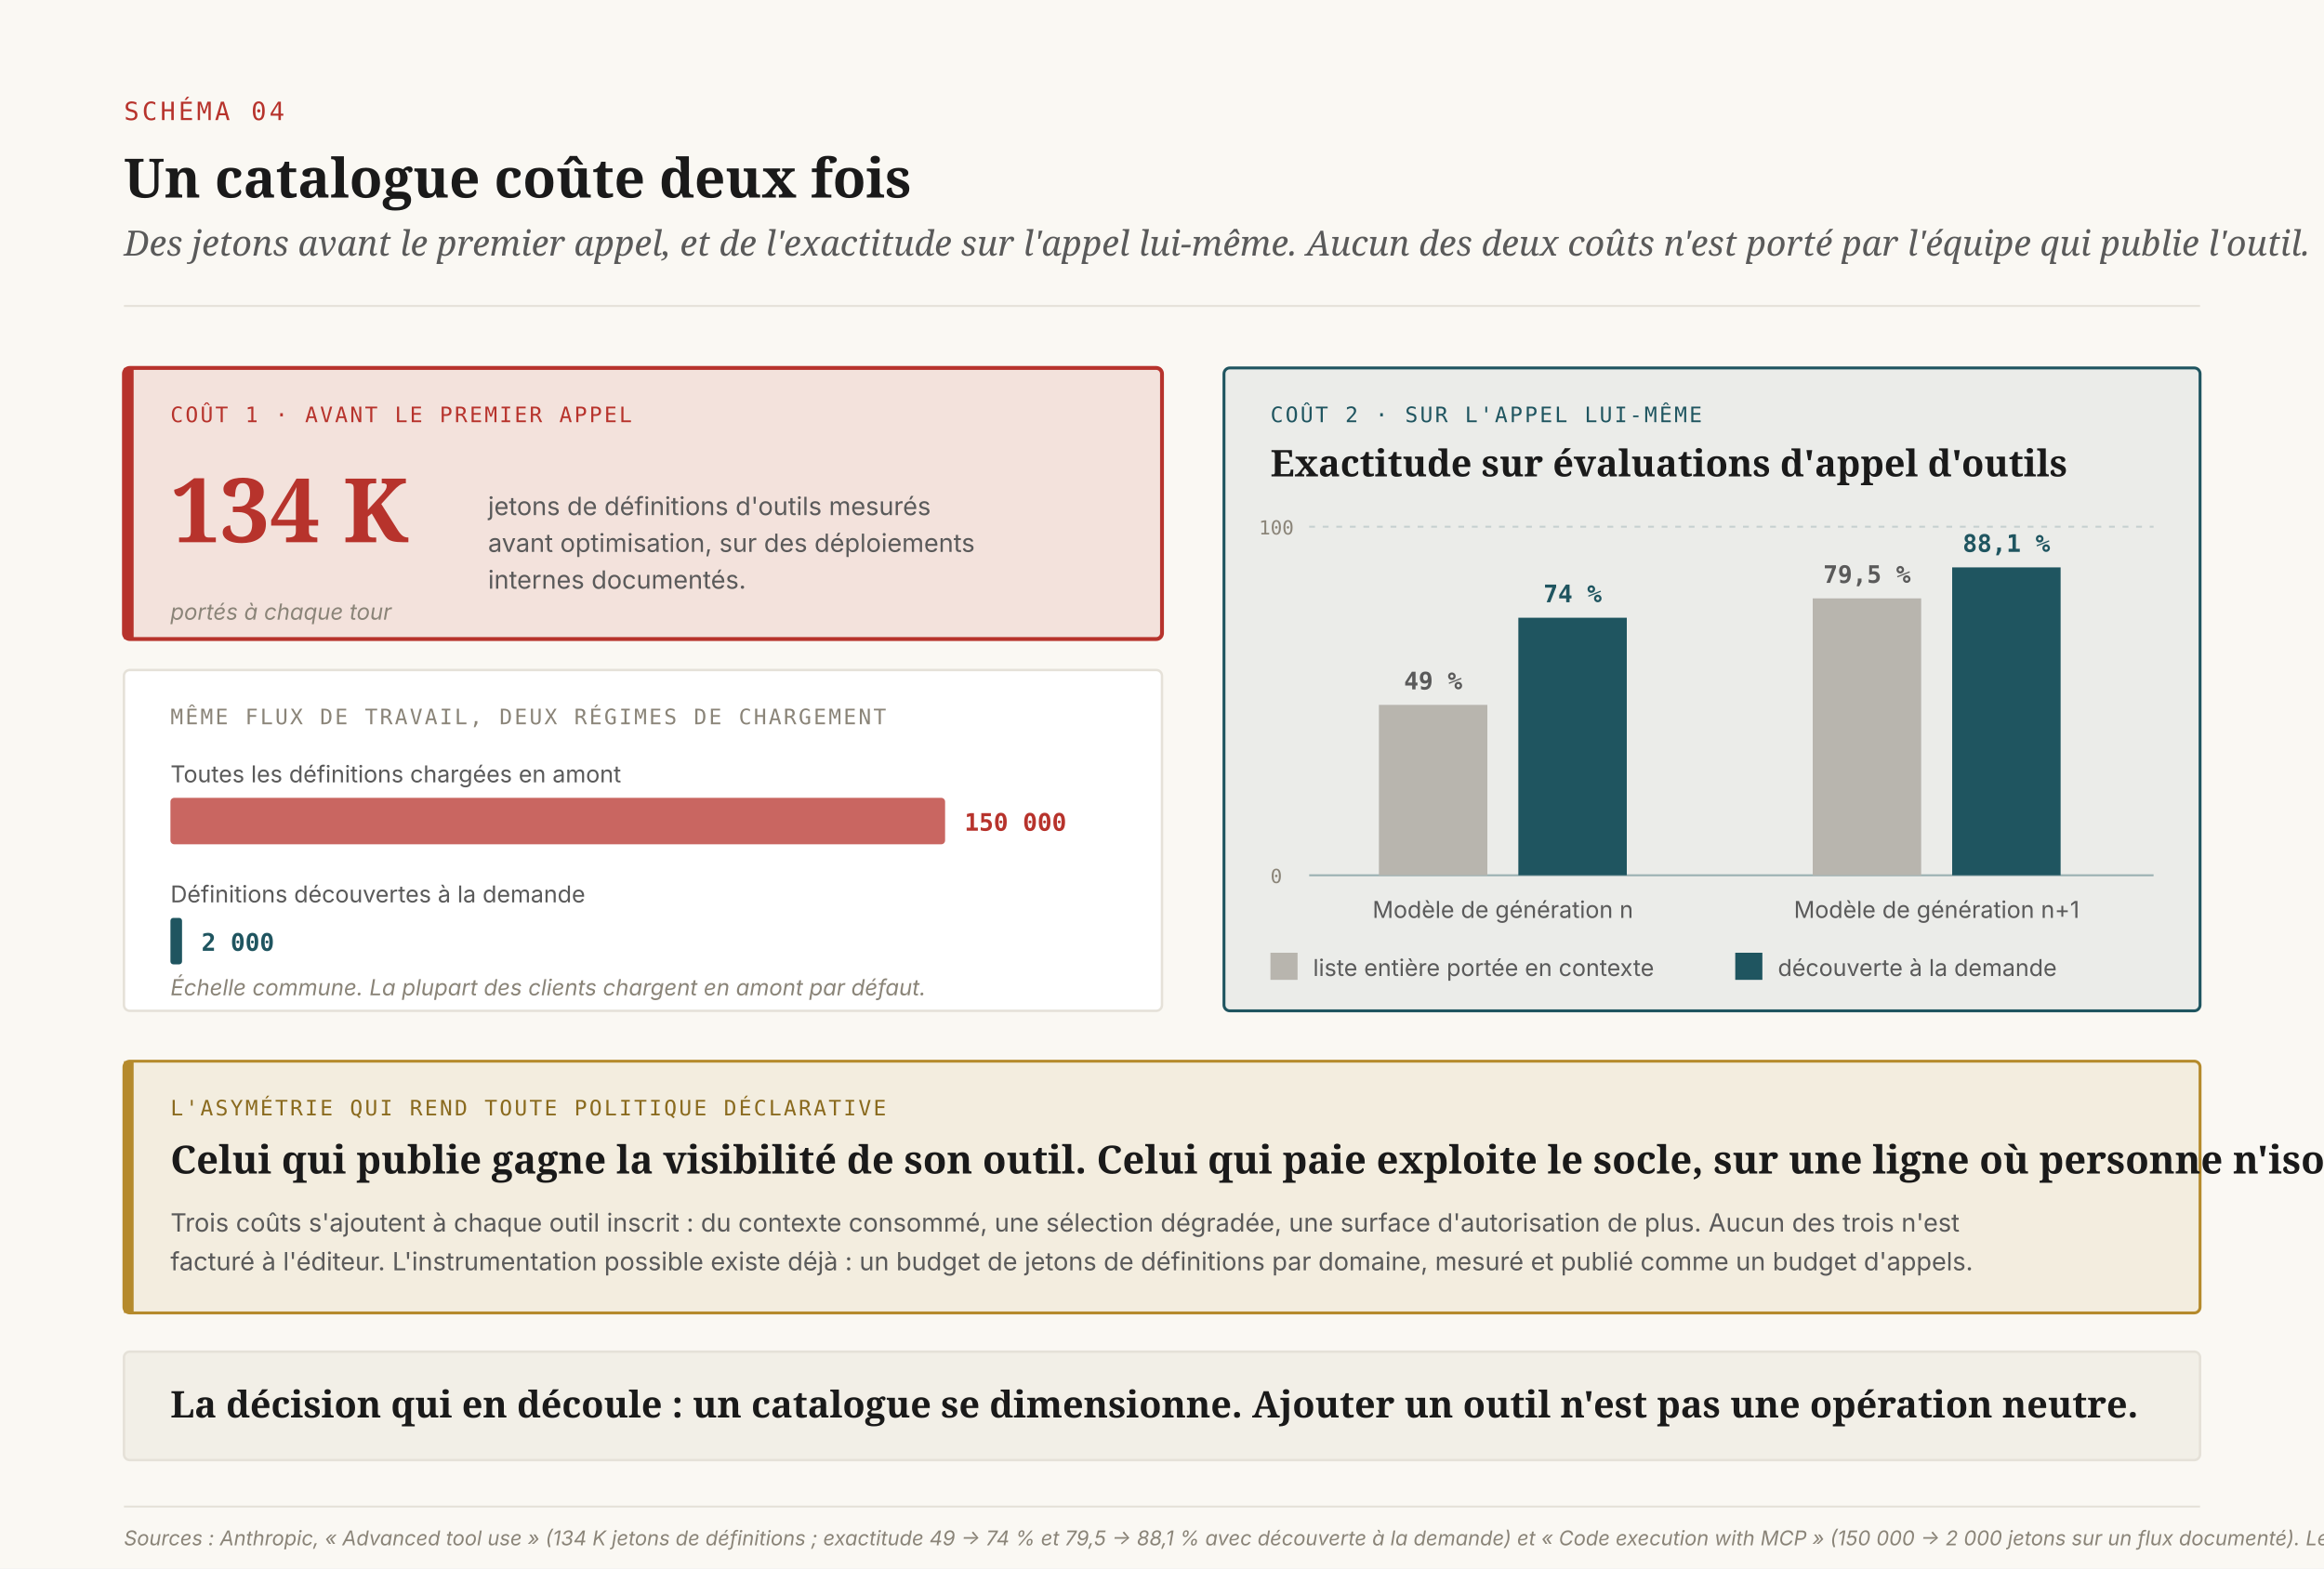
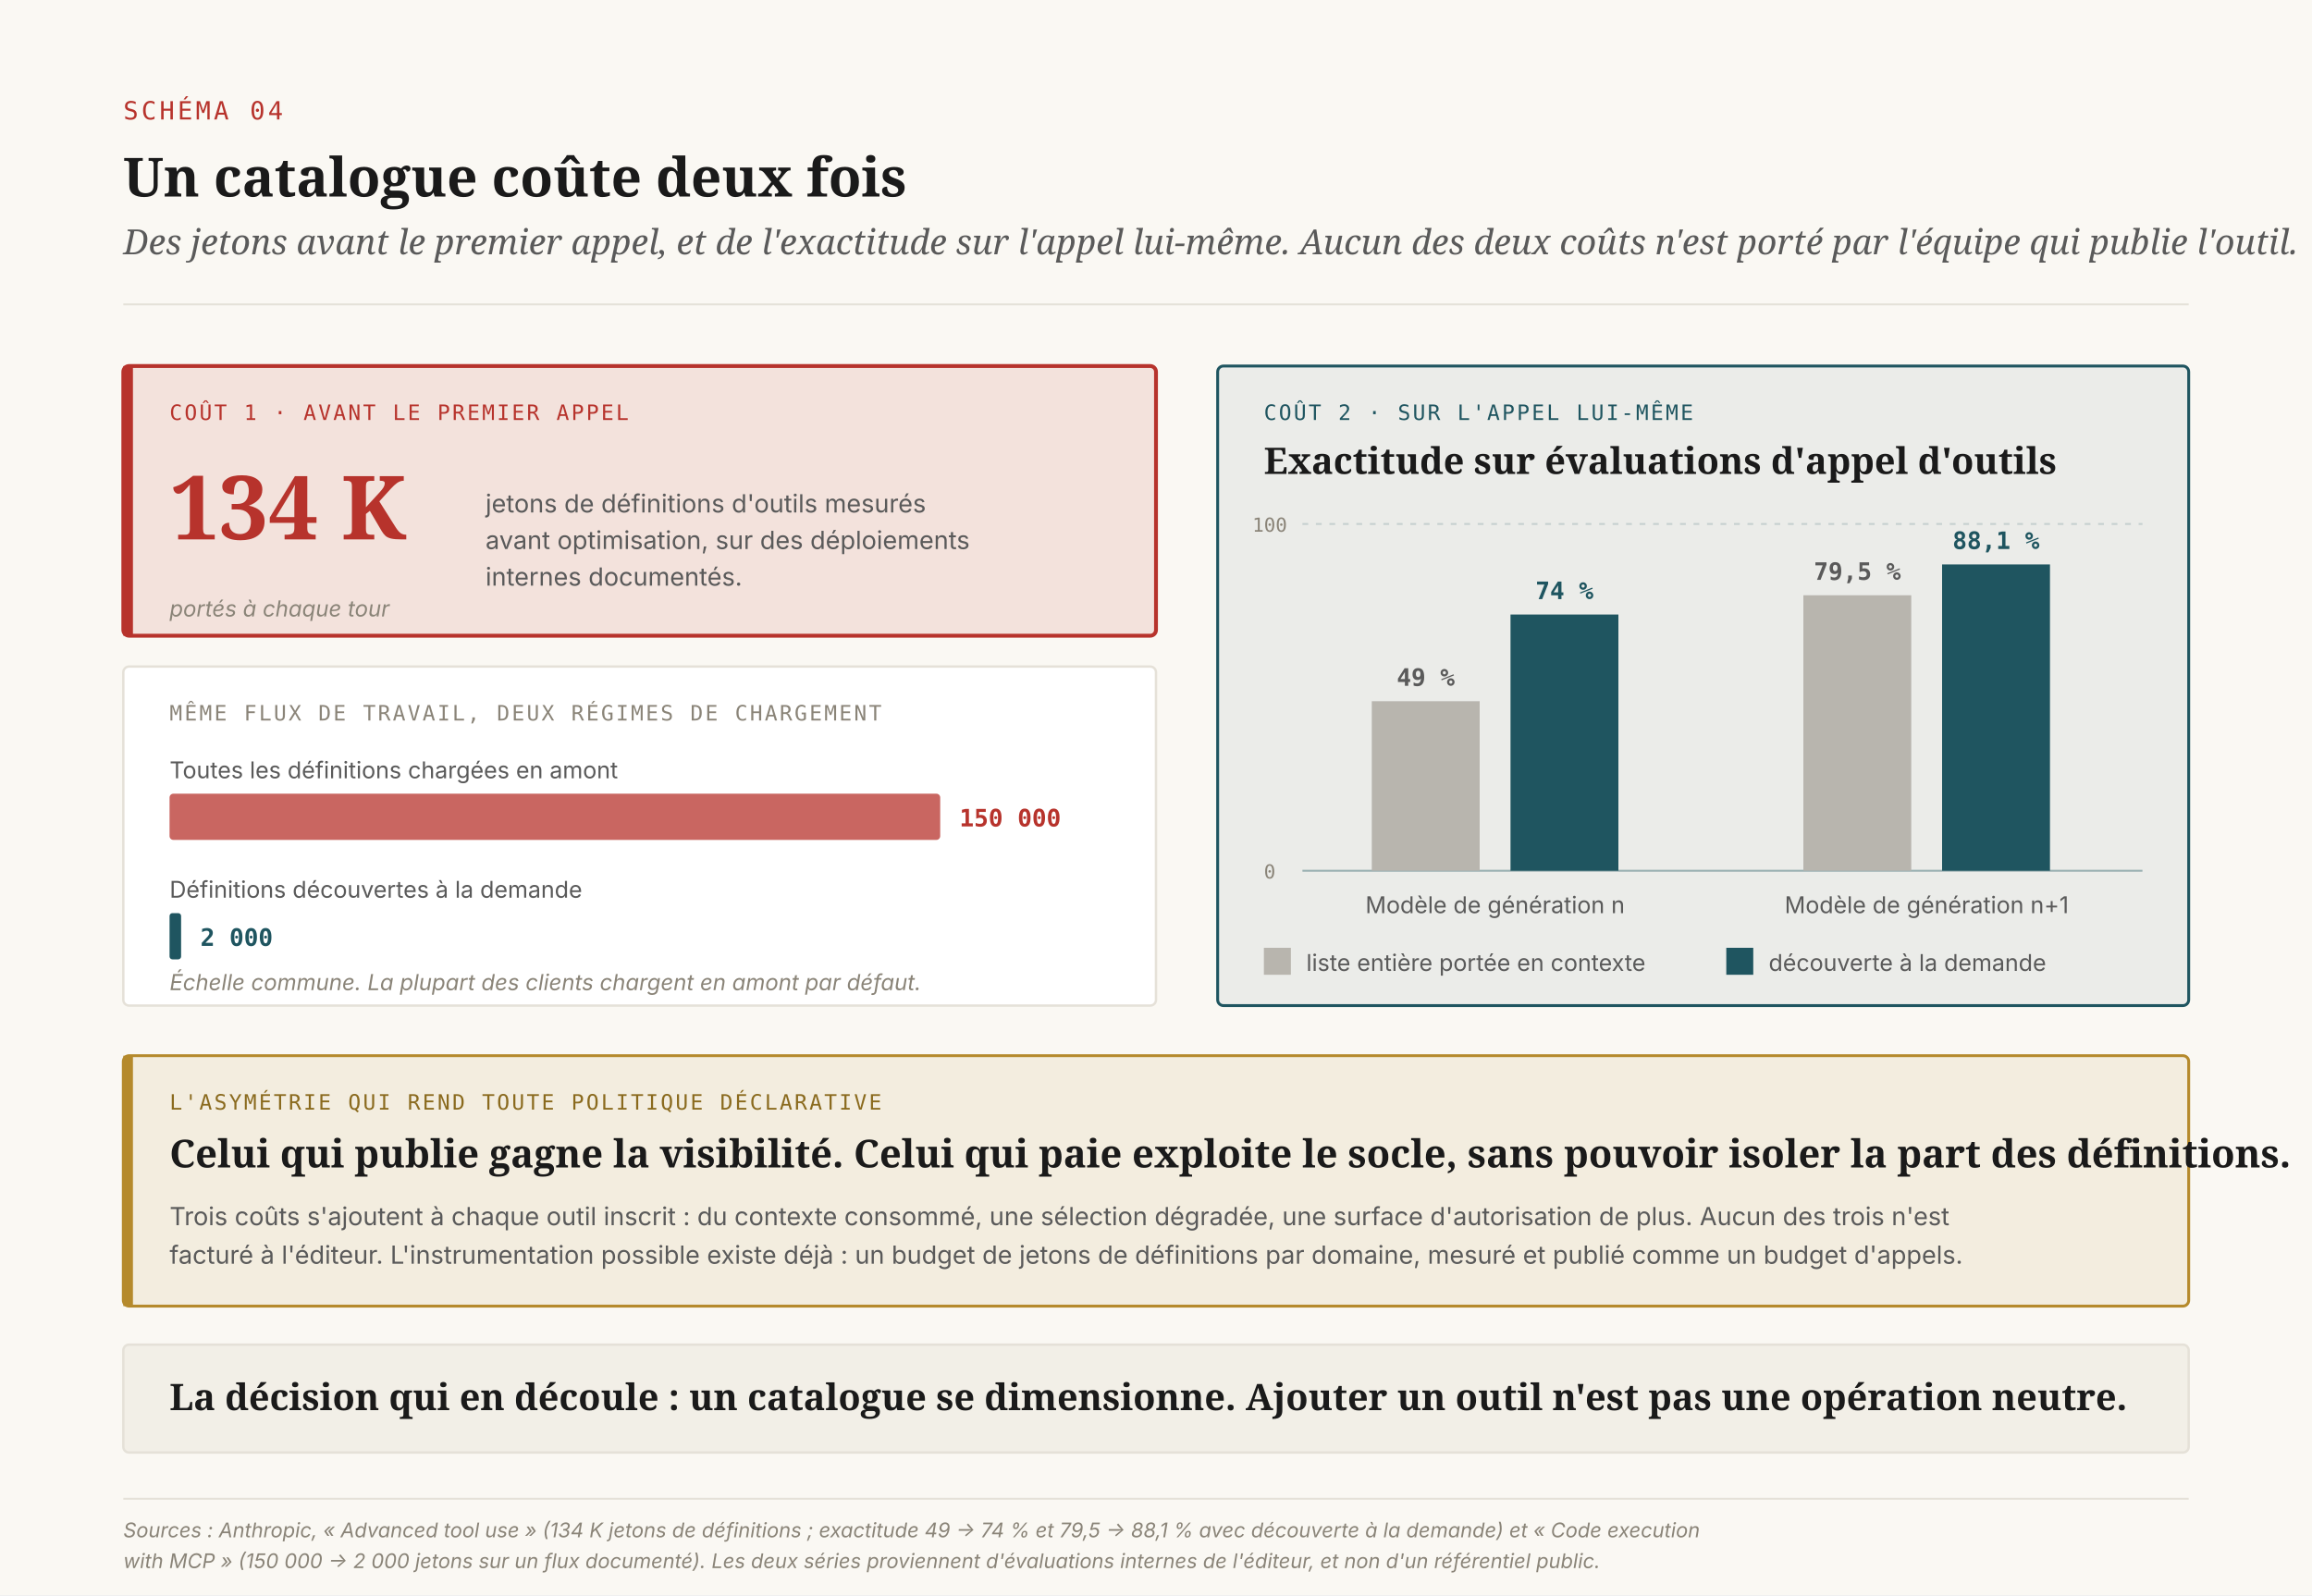
- <svg xmlns="http://www.w3.org/2000/svg" viewBox="0 0 1200 810" role="img" aria-label="Le double coût d'un catalogue d'outils : des jetons de définitions chargés avant le premier appel, et une exactitude d'appel qui se dégrade quand la liste s'allonge">
+ <svg xmlns="http://www.w3.org/2000/svg" viewBox="0 0 1200 828" role="img" aria-label="Le double coût d'un catalogue d'outils : des jetons de définitions chargés avant le premier appel, et une exactitude d'appel qui se dégrade quand la liste s'allonge">
  <style>
    .display { font-family: 'Fraunces', 'Spectral', Georgia, serif; }
    .body    { font-family: 'Inter', 'Helvetica Neue', system-ui, sans-serif; }
    .mono    { font-family: 'JetBrains Mono', 'IBM Plex Mono', monospace; }
    .interactive { cursor: pointer; }
  </style>
-   <rect width="1200" height="810" fill="#FAF8F3" />
+   <rect width="1200" height="828" fill="#FAF8F3" />
  <text x="64" y="62" class="mono" font-size="13" letter-spacing="0.12em" fill="#B7332C">SCHÉMA 04</text>
  <text x="64" y="102" class="display" font-size="28" font-weight="600" fill="#1A1A1A">Un catalogue coûte deux fois</text>
  <text x="64" y="132" class="display" font-size="18" font-style="italic" fill="#5A5A5A">Des jetons avant le premier appel, et de l'exactitude sur l'appel lui-même. Aucun des deux coûts n'est porté par l'équipe qui publie l'outil.</text>
  <line x1="64" y1="158" x2="1136" y2="158" stroke="#E5E1D8" stroke-width="1" />
  <g class="interactive" data-card="jetons-134k" tabindex="0" role="button" aria-label="Les 134 000 jetons de définitions mesurés — cliquez pour les détails">
    <rect x="64" y="190" width="536" height="140" rx="3" fill="#B7332C" fill-opacity="0.11" stroke="#B7332C" stroke-width="2" />
    <rect x="64" y="190" width="5" height="140" fill="#B7332C" />
    <text x="88" y="218" class="mono" font-size="11" letter-spacing="0.1em" fill="#B7332C">COÛT 1  ·  AVANT LE PREMIER APPEL</text>
    <text x="88" y="280" class="display" font-size="46" font-weight="600" fill="#B7332C">134 K</text>
    <text x="252" y="266" class="body" font-size="13" fill="#5A5A5A">jetons de définitions d'outils mesurés</text>
    <text x="252" y="285" class="body" font-size="13" fill="#5A5A5A">avant optimisation, sur des déploiements</text>
    <text x="252" y="304" class="body" font-size="13" fill="#5A5A5A">internes documentés.</text>
    <text x="88" y="320" class="body" font-size="11.5" font-style="italic" fill="#8A8478">portés à chaque tour</text>
  </g>
  <g class="interactive" data-card="chargement-amont" tabindex="0" role="button" aria-label="Le chargement en amont de toutes les définitions — cliquez pour les détails">
    <rect x="64" y="346" width="536" height="176" rx="3" fill="#FFFFFF" stroke="#E5E1D8" stroke-width="1.25" />
    <text x="88" y="374" class="mono" font-size="11" letter-spacing="0.1em" fill="#8A8478">MÊME FLUX DE TRAVAIL, DEUX RÉGIMES DE CHARGEMENT</text>
    <text x="88" y="404" class="body" font-size="12" fill="#5A5A5A">Toutes les définitions chargées en amont</text>
    <rect x="88" y="412" width="400" height="24" rx="2" fill="#B7332C" fill-opacity="0.75" />
    <text x="498" y="429" class="mono" font-size="12.5" font-weight="600" fill="#B7332C">150 000</text>
    <text x="88" y="466" class="body" font-size="12" fill="#5A5A5A">Définitions découvertes à la demande</text>
    <rect x="88" y="474" width="6" height="24" rx="1.5" fill="#1F5560" />
    <text x="104" y="491" class="mono" font-size="12.5" font-weight="600" fill="#1F5560">2 000</text>
    <text x="88" y="514" class="body" font-size="11.5" font-style="italic" fill="#8A8478">Échelle commune. La plupart des clients chargent en amont par défaut.</text>
  </g>
  <g class="interactive" data-card="exactitude" tabindex="0" role="button" aria-label="L'effet de la taille du catalogue sur l'exactitude d'appel — cliquez pour les détails">
    <rect x="632" y="190" width="504" height="332" rx="3" fill="#1F5560" fill-opacity="0.07" stroke="#1F5560" stroke-width="1.5" />
    <text x="656" y="218" class="mono" font-size="11" letter-spacing="0.1em" fill="#1F5560">COÛT 2  ·  SUR L'APPEL LUI-MÊME</text>
    <text x="656" y="246" class="display" font-size="19" font-weight="600" fill="#1A1A1A">Exactitude sur évaluations d'appel d'outils</text>
    <line x1="676" y1="452" x2="1112" y2="452" stroke="#1F5560" stroke-opacity="0.4" stroke-width="1" />
    <text x="656" y="456" class="mono" font-size="10" fill="#8A8478">0</text>
    <line x1="676" y1="272" x2="1112" y2="272" stroke="#1F5560" stroke-opacity="0.18" stroke-width="1" stroke-dasharray="3 4" />
    <text x="650" y="276" class="mono" font-size="10" fill="#8A8478">100</text>
    <rect x="712" y="364" width="56" height="88" fill="#B8B5AE" />
    <text x="740" y="356" class="mono" font-size="12.5" font-weight="600" fill="#5A5A5A" text-anchor="middle">49 %</text>
    <rect x="784" y="319" width="56" height="133" fill="#1F5560" />
    <text x="812" y="311" class="mono" font-size="12.5" font-weight="600" fill="#1F5560" text-anchor="middle">74 %</text>
    <text x="776" y="474" class="body" font-size="12" fill="#5A5A5A" text-anchor="middle">Modèle de génération n</text>
    <rect x="936" y="309" width="56" height="143" fill="#B8B5AE" />
    <text x="964" y="301" class="mono" font-size="12.5" font-weight="600" fill="#5A5A5A" text-anchor="middle">79,5 %</text>
    <rect x="1008" y="293" width="56" height="159" fill="#1F5560" />
    <text x="1036" y="285" class="mono" font-size="12.5" font-weight="600" fill="#1F5560" text-anchor="middle">88,1 %</text>
    <text x="1000" y="474" class="body" font-size="12" fill="#5A5A5A" text-anchor="middle">Modèle de génération n+1</text>
    <rect x="656" y="492" width="14" height="14" fill="#B8B5AE" />
    <text x="678" y="504" class="body" font-size="12" fill="#5A5A5A">liste entière portée en contexte</text>
    <rect x="896" y="492" width="14" height="14" fill="#1F5560" />
    <text x="918" y="504" class="body" font-size="12" fill="#5A5A5A">découverte à la demande</text>
  </g>
  <g class="interactive" data-card="dimensionnement" tabindex="0" role="button" aria-label="L'asymétrie entre celui qui publie et celui qui paie — cliquez pour les détails">
    <rect x="64" y="548" width="1072" height="130" rx="3" fill="#B58A2C" fill-opacity="0.10" stroke="#B58A2C" stroke-width="1.5" />
    <rect x="64" y="548" width="5" height="130" fill="#B58A2C" />
    <text x="88" y="576" class="mono" font-size="11" letter-spacing="0.1em" fill="#8A6A1E">L'ASYMÉTRIE QUI REND TOUTE POLITIQUE DÉCLARATIVE</text>
-     <text x="88" y="606" class="display" font-size="20" font-weight="600" fill="#1A1A1A">Celui qui publie gagne la visibilité de son outil. Celui qui paie exploite le socle, sur une ligne où personne n'isole la part des définitions.</text>
+     <text x="88" y="606" class="display" font-size="20" font-weight="600" fill="#1A1A1A">Celui qui publie gagne la visibilité. Celui qui paie exploite le socle, sans pouvoir isoler la part des définitions.</text>
    <text x="88" y="636" class="body" font-size="13" fill="#5A5A5A">Trois coûts s'ajoutent à chaque outil inscrit : du contexte consommé, une sélection dégradée, une surface d'autorisation de plus. Aucun des trois n'est</text>
    <text x="88" y="656" class="body" font-size="13" fill="#5A5A5A">facturé à l'éditeur. L'instrumentation possible existe déjà : un budget de jetons de définitions par domaine, mesuré et publié comme un budget d'appels.</text>
  </g>
  <rect x="64" y="698" width="1072" height="56" rx="3" fill="#F2EFE7" stroke="#E5E1D8" stroke-width="1.25" />
  <text x="88" y="732" class="display" font-size="19" font-weight="600" fill="#1A1A1A">La décision qui en découle : un catalogue se dimensionne. Ajouter un outil n'est pas une opération neutre.</text>
  <line x1="64" y1="778" x2="1136" y2="778" stroke="#E5E1D8" stroke-width="1" />
-   <text x="64" y="798" class="body" font-size="10.5" font-style="italic" fill="#8A8478">Sources : Anthropic, « Advanced tool use » (134 K jetons de définitions ; exactitude 49 → 74 % et 79,5 → 88,1 % avec découverte à la demande) et « Code execution with MCP » (150 000 → 2 000 jetons sur un flux documenté). Les deux séries proviennent d'évaluations internes de l'éditeur et non d'un référentiel public.</text>
+   <text x="64" y="798" class="body" font-size="10.5" font-style="italic" fill="#8A8478">Sources : Anthropic, « Advanced tool use » (134 K jetons de définitions ; exactitude 49 → 74 % et 79,5 → 88,1 % avec découverte à la demande) et « Code execution</text>
+   <text x="64" y="814" class="body" font-size="10.5" font-style="italic" fill="#8A8478">with MCP » (150 000 → 2 000 jetons sur un flux documenté). Les deux séries proviennent d'évaluations internes de l'éditeur, et non d'un référentiel public.</text>
</svg>
